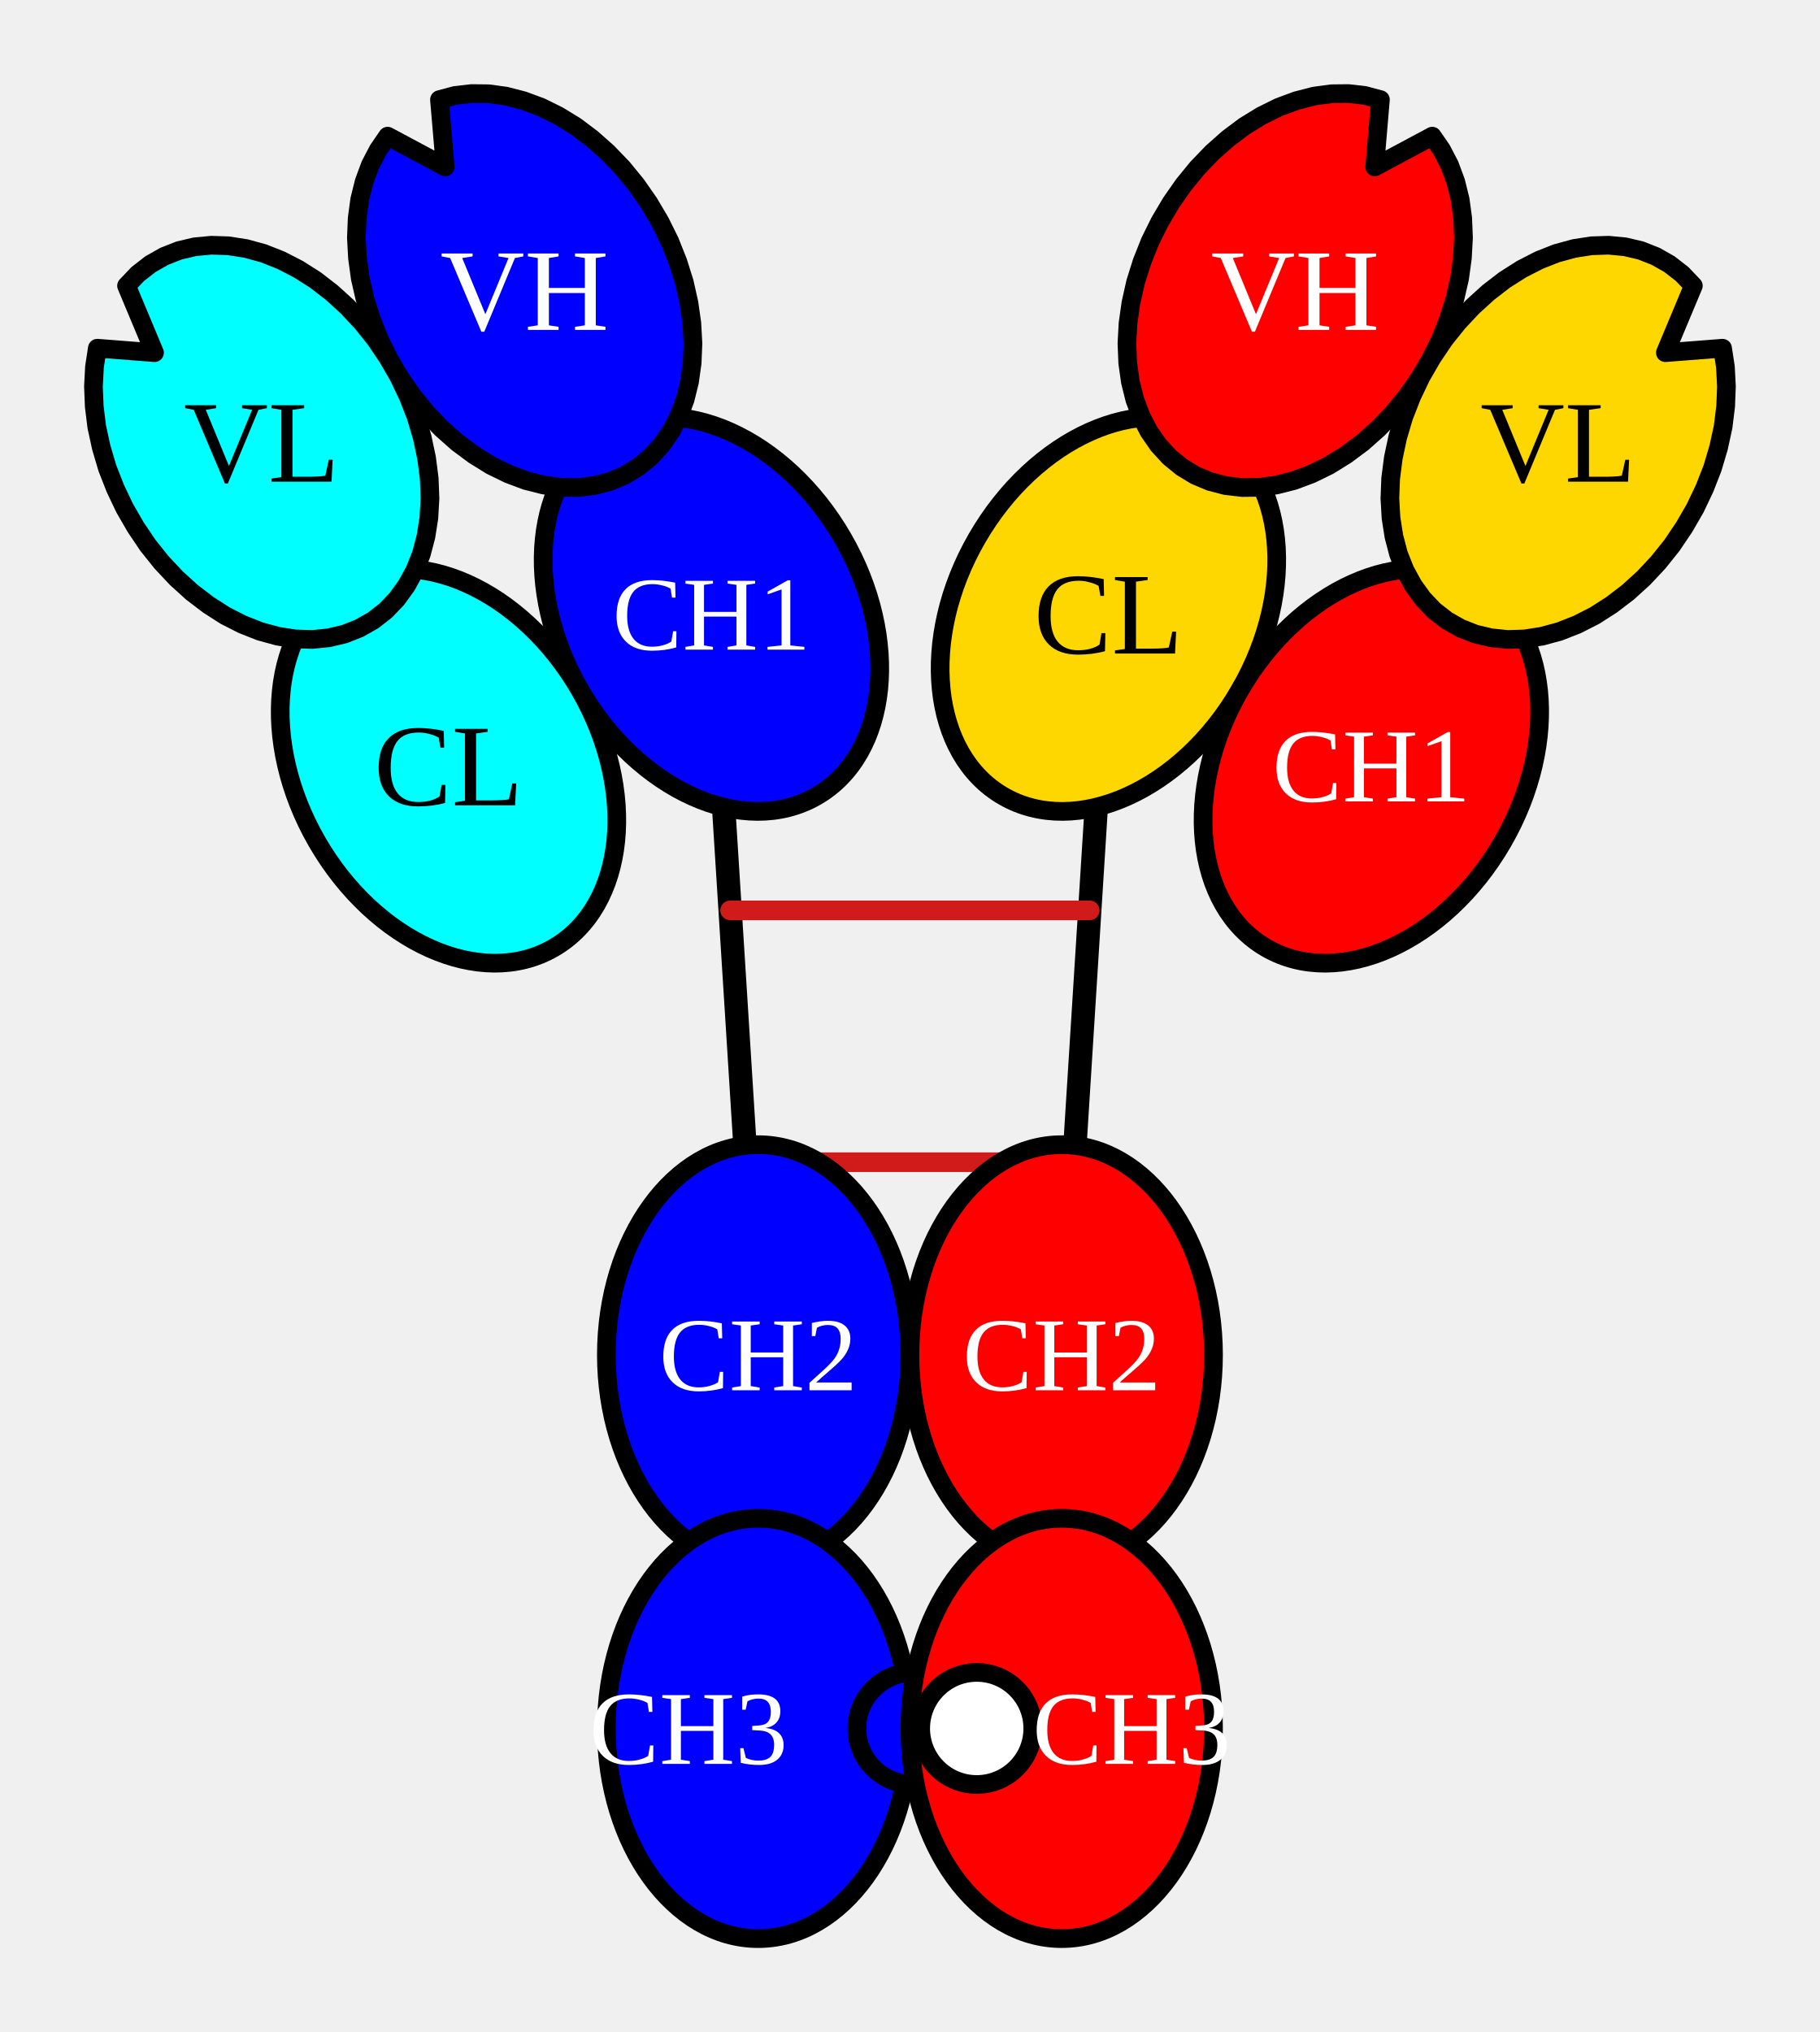
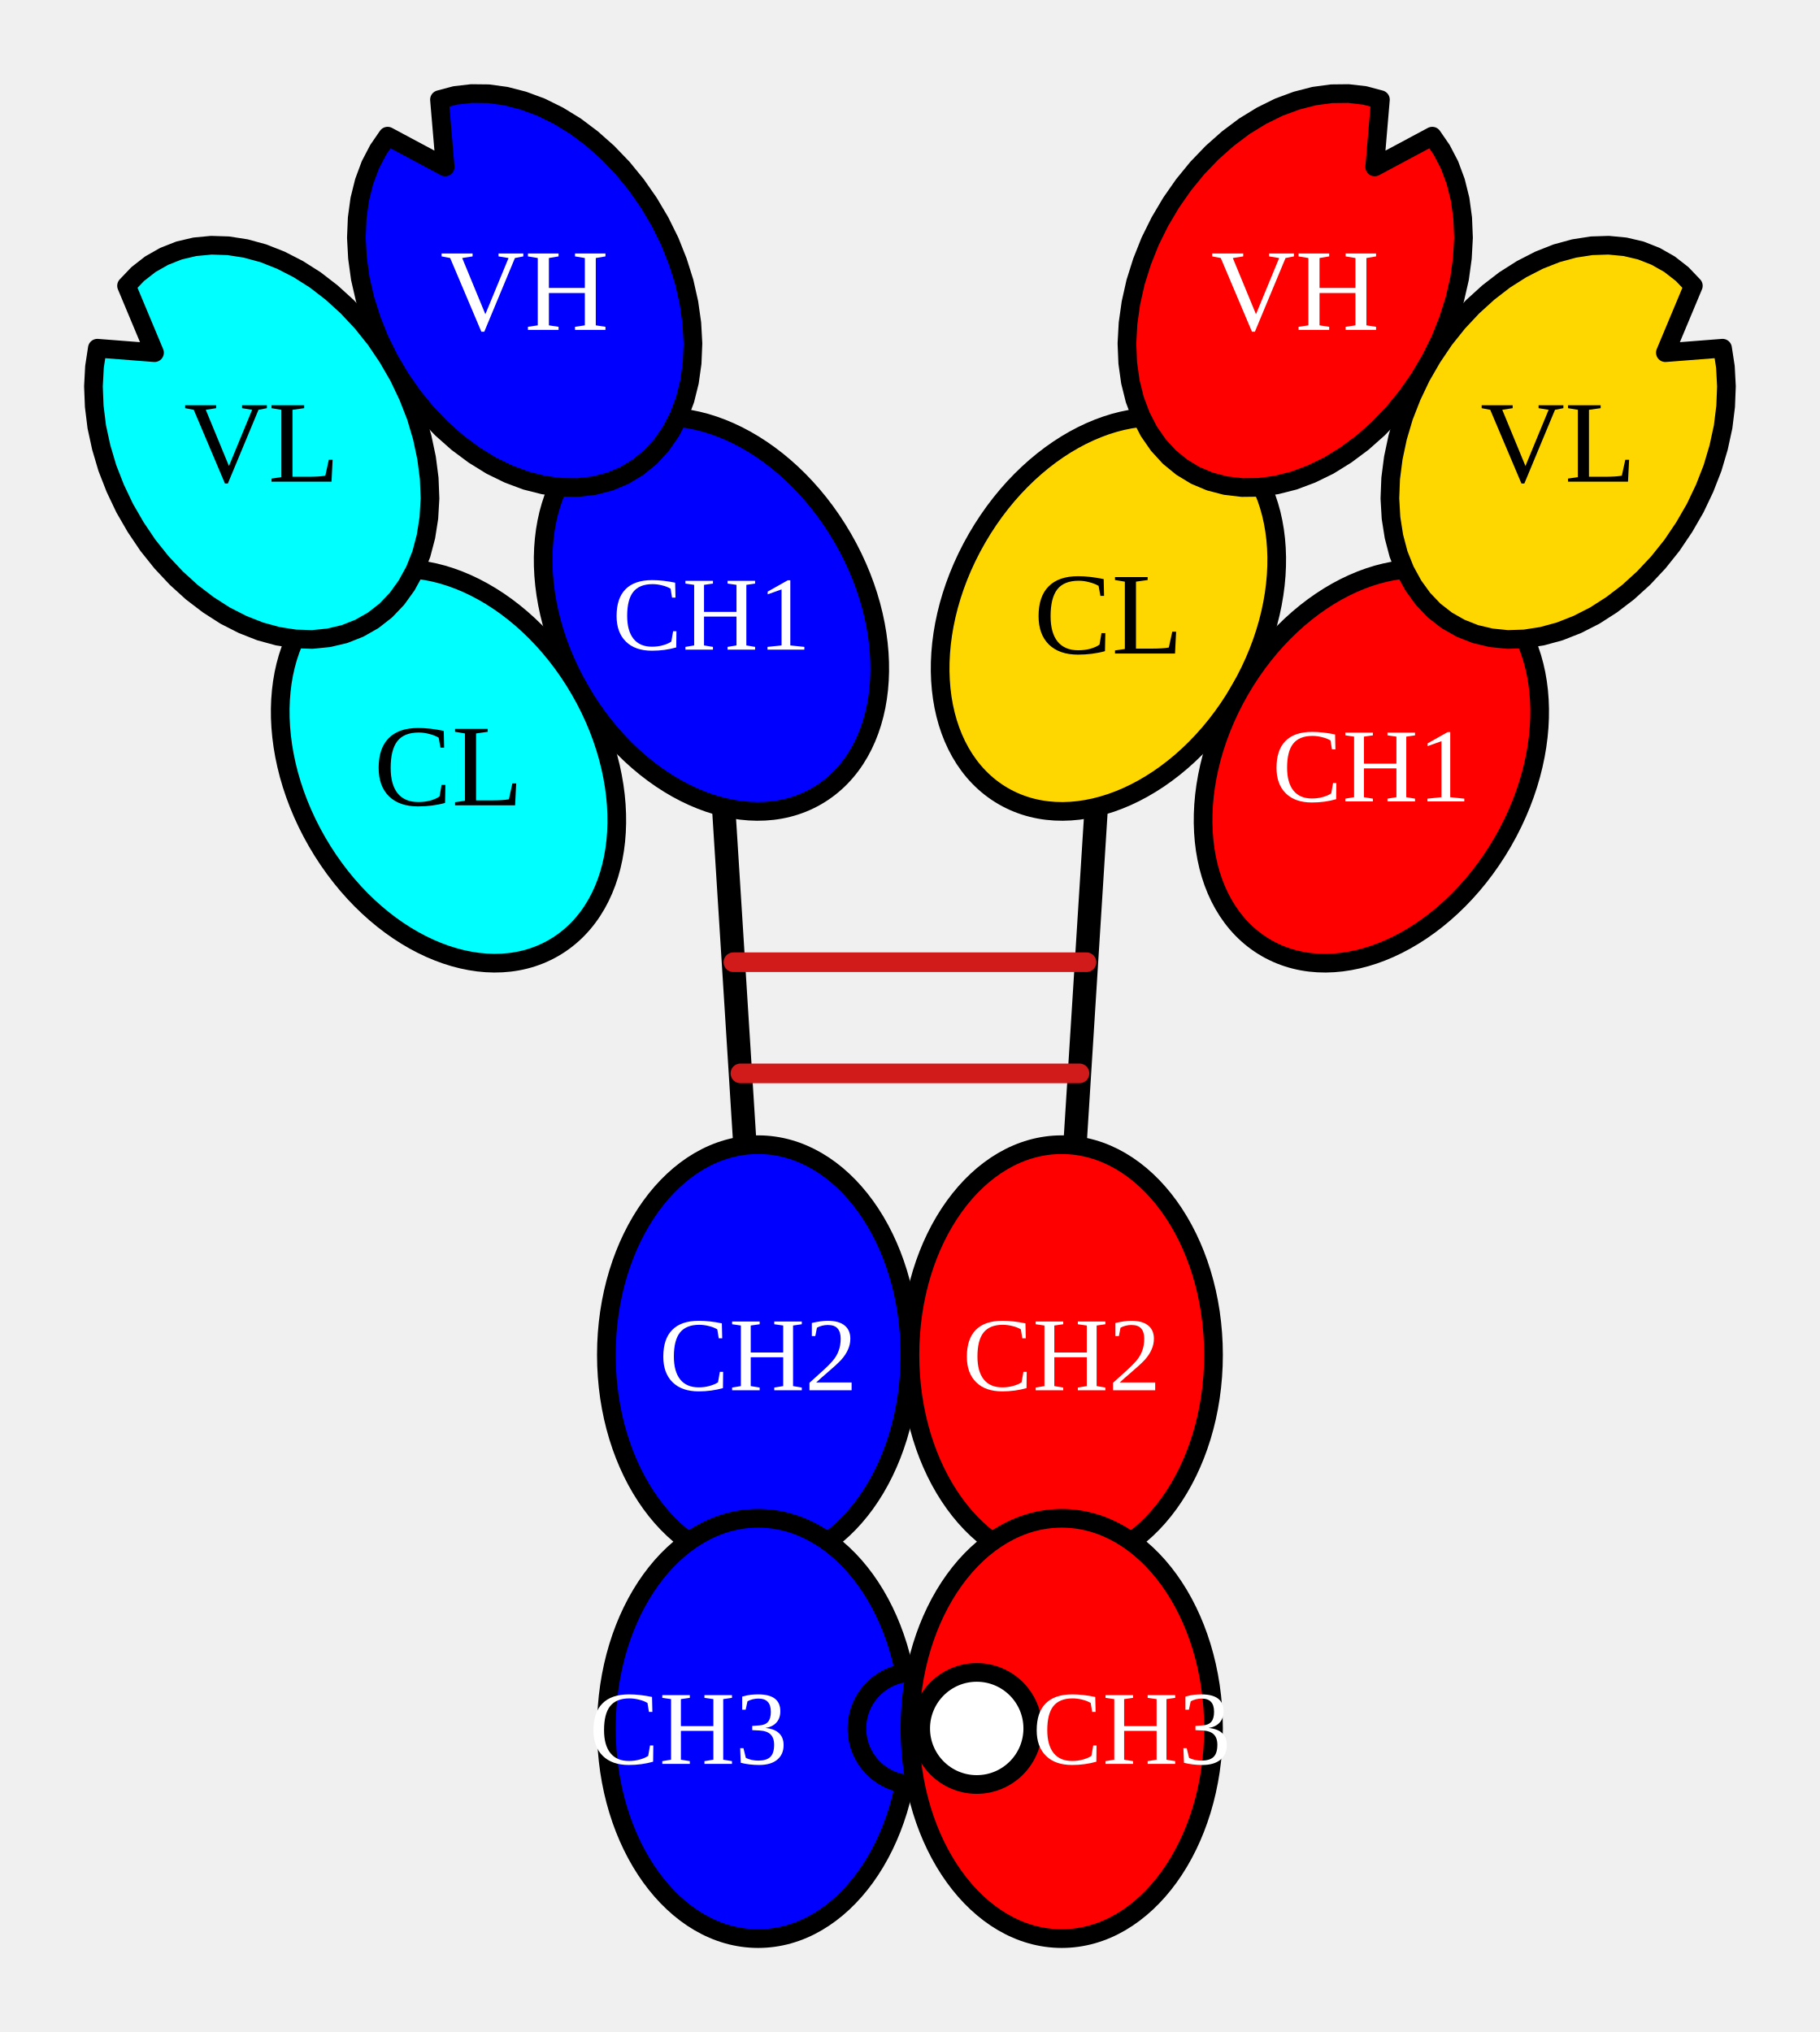
<svg xmlns="http://www.w3.org/2000/svg" width="233.79" height="261.07" viewBox="0 0 233.79 261.07">
  <g transform="translate(116.9,123.07) scale(1.5)">
    <line x1="-17" y1="-29.44" x2="-13" y2="34" stroke="#000000" stroke-width="2" stroke-linecap="round" />
    <line x1="17" y1="-29.44" x2="13" y2="34" stroke="#000000" stroke-width="2" stroke-linecap="round" />
-     <line x1="-15.4" y1="-4.07" x2="15.4" y2="-4.07" stroke="#D11A1A" stroke-width="1.68" stroke-linecap="round" />
-     <line x1="-14.04" y1="17.5" x2="14.04" y2="17.5" stroke="#D11A1A" stroke-width="1.68" stroke-linecap="round" />
+     <line x1="-15.12" y1="0.37" x2="15.12" y2="0.37" stroke="#D11A1A" stroke-width="1.68" stroke-linecap="round" />
+     <line x1="-14.52" y1="9.89" x2="14.52" y2="9.89" stroke="#D11A1A" stroke-width="1.68" stroke-linecap="round" />
    <g transform="translate(-13,34) rotate(0)">
      <ellipse rx="13" ry="18" fill="#0000FF" stroke="#000000" stroke-width="1.6" />
      <text x="0" y="0" font-size="9" font-family="'Times New Roman', Times, serif" fill="#FFFFFF" text-anchor="middle" dominant-baseline="central" transform="rotate(0 0 0)">CH2</text>
    </g>
    <g transform="translate(13,34) rotate(0)">
      <ellipse rx="13" ry="18" fill="#FF0000" stroke="#000000" stroke-width="1.6" />
      <text x="0" y="0" font-size="9" font-family="'Times New Roman', Times, serif" fill="#FFFFFF" text-anchor="middle" dominant-baseline="central" transform="rotate(0 0 0)">CH2</text>
    </g>
    <g transform="translate(-13,66) rotate(0)">
      <ellipse rx="13" ry="18" fill="#0000FF" stroke="#000000" stroke-width="1.6" />
      <circle cx="13.26" cy="0" r="4.8" fill="#0000FF" stroke="#000000" stroke-width="1.6" />
      <text x="-5.98" y="0" font-size="9" font-family="'Times New Roman', Times, serif" fill="#FFFFFF" text-anchor="middle" dominant-baseline="central" transform="rotate(0 -5.98 0)">CH3</text>
    </g>
    <g transform="translate(13,66) rotate(0)">
      <ellipse rx="13" ry="18" fill="#FF0000" stroke="#000000" stroke-width="1.6" />
      <circle cx="-7.28" cy="0" r="4.8" fill="#FFFFFF" stroke="#000000" stroke-width="1.6" />
      <text x="5.98" y="0" font-size="9" font-family="'Times New Roman', Times, serif" fill="#FFFFFF" text-anchor="middle" dominant-baseline="central" transform="rotate(0 5.98 0)">CH3</text>
    </g>
    <g transform="translate(-17,-29.44) rotate(-30)">
      <ellipse rx="13" ry="18" fill="#0000FF" stroke="#000000" stroke-width="1.6" />
      <text x="0" y="0" font-size="9" font-family="'Times New Roman', Times, serif" fill="#FFFFFF" text-anchor="middle" dominant-baseline="central" transform="rotate(30 0 0)">CH1</text>
    </g>
    <g transform="translate(-39.52,-16.44) rotate(-30)">
      <ellipse rx="13" ry="18" fill="#00FFFF" stroke="#000000" stroke-width="1.6" />
      <text x="0" y="0" font-size="10" font-family="'Times New Roman', Times, serif" fill="#000000" text-anchor="middle" dominant-baseline="central" transform="rotate(30 0 0)">CL</text>
    </g>
    <g transform="translate(-33,-57.16) rotate(-30)">
      <path d="M 1.86 -17.81 L 3.2 -17.45 L 4.49 -16.89 L 5.74 -16.15 L 6.93 -15.23 L 8.04 -14.14 L 9.07 -12.9 L 9.99 -11.52 L 10.81 -10.01 L 11.5 -8.39 L 12.07 -6.68 L 12.51 -4.9 L 12.81 -3.06 L 12.97 -1.19 L 12.99 0.7 L 12.87 2.57 L 12.6 4.42 L 12.2 6.22 L 11.66 7.95 L 11 9.59 L 10.22 11.13 L 9.32 12.55 L 8.32 13.83 L 7.23 14.96 L 6.06 15.92 L 4.83 16.71 L 3.54 17.32 L 2.21 17.74 L 0.86 17.96 L -0.5 17.99 L -1.85 17.82 L -3.19 17.45 L -4.49 16.89 L -5.74 16.15 L -6.93 15.23 L -8.04 14.15 L -9.06 12.91 L -9.99 11.53 L -10.8 10.02 L -11.5 8.4 L -12.07 6.69 L -12.51 4.91 L -12.81 3.07 L -12.97 1.2 L -12.99 -0.68 L -12.87 -2.56 L -12.6 -4.41 L -12.2 -6.21 L -11.67 -7.94 L -11 -9.58 L -10.22 -11.12 L -9.32 -12.54 L -8.33 -13.82 L -7.24 -14.95 L -6.07 -15.92 L -4.83 -16.71 L -3.55 -17.32 L -0.6 -12.57 Z" fill="#0000FF" stroke="#000000" stroke-width="1.6" stroke-linejoin="round" />
      <text x="0" y="0" font-size="10" font-family="'Times New Roman', Times, serif" fill="#FFFFFF" text-anchor="middle" dominant-baseline="central" transform="rotate(30 0 0)">VH</text>
    </g>
    <g transform="translate(-55.52,-44.16) rotate(-30)">
      <path d="M -3.32 -17.4 L -1.99 -17.79 L -0.63 -17.98 L 0.73 -17.97 L 2.08 -17.77 L 3.41 -17.37 L 4.7 -16.78 L 5.94 -16.01 L 7.12 -15.06 L 8.22 -13.95 L 9.22 -12.69 L 10.13 -11.28 L 10.93 -9.75 L 11.6 -8.12 L 12.15 -6.4 L 12.57 -4.6 L 12.85 -2.76 L 12.98 -0.88 L 12.98 1 L 12.83 2.87 L 12.55 4.71 L 12.12 6.5 L 11.56 8.22 L 10.88 9.85 L 10.08 11.37 L 9.16 12.77 L 8.15 14.02 L 7.05 15.13 L 5.87 16.06 L 4.62 16.82 L 3.33 17.4 L 2 17.79 L 0.64 17.98 L -0.72 17.97 L -2.07 17.77 L -3.4 17.37 L -4.69 16.79 L -5.93 16.02 L -7.11 15.07 L -8.21 13.96 L -9.22 12.69 L -10.13 11.29 L -10.92 9.76 L -11.6 8.13 L -12.15 6.41 L -12.57 4.61 L -12.85 2.77 L -12.98 0.89 L -12.98 -0.99 L -12.83 -2.86 L -12.55 -4.7 L -12.12 -6.49 L -11.57 -8.21 L -10.88 -9.84 L -10.08 -11.36 L -9.17 -12.76 L -8.16 -14.02 L -4.11 -11.24 Z" fill="#00FFFF" stroke="#000000" stroke-width="1.6" stroke-linejoin="round" />
      <text x="0" y="0" font-size="10" font-family="'Times New Roman', Times, serif" fill="#000000" text-anchor="middle" dominant-baseline="central" transform="rotate(30 0 0)">VL</text>
    </g>
    <g transform="translate(17,-29.44) rotate(30)">
      <ellipse rx="13" ry="18" fill="#FFD700" stroke="#000000" stroke-width="1.6" />
      <text x="0" y="0" font-size="10" font-family="'Times New Roman', Times, serif" fill="#000000" text-anchor="middle" dominant-baseline="central" transform="rotate(-30 0 0)">CL</text>
    </g>
    <g transform="translate(39.52,-16.44) rotate(30)">
      <ellipse rx="13" ry="18" fill="#FF0000" stroke="#000000" stroke-width="1.6" />
      <text x="0" y="0" font-size="9" font-family="'Times New Roman', Times, serif" fill="#FFFFFF" text-anchor="middle" dominant-baseline="central" transform="rotate(-30 0 0)">CH1</text>
    </g>
    <g transform="translate(33,-57.16) rotate(30)">
      <path d="M 3.55 -17.32 L 4.83 -16.71 L 6.07 -15.92 L 7.24 -14.95 L 8.33 -13.82 L 9.32 -12.54 L 10.22 -11.12 L 11 -9.58 L 11.67 -7.94 L 12.2 -6.21 L 12.6 -4.41 L 12.87 -2.56 L 12.99 -0.68 L 12.97 1.2 L 12.81 3.07 L 12.51 4.91 L 12.07 6.69 L 11.5 8.4 L 10.8 10.02 L 9.99 11.53 L 9.06 12.91 L 8.04 14.15 L 6.93 15.23 L 5.74 16.15 L 4.49 16.89 L 3.19 17.45 L 1.85 17.82 L 0.5 17.99 L -0.86 17.96 L -2.21 17.74 L -3.54 17.32 L -4.83 16.71 L -6.06 15.92 L -7.23 14.96 L -8.32 13.83 L -9.32 12.55 L -10.22 11.13 L -11 9.59 L -11.66 7.95 L -12.2 6.22 L -12.6 4.42 L -12.87 2.57 L -12.99 0.7 L -12.97 -1.19 L -12.81 -3.06 L -12.51 -4.9 L -12.07 -6.68 L -11.5 -8.39 L -10.81 -10.01 L -9.99 -11.52 L -9.07 -12.9 L -8.04 -14.14 L -6.93 -15.23 L -5.74 -16.15 L -4.49 -16.89 L -3.2 -17.45 L -1.86 -17.81 L 0.6 -12.57 Z" fill="#FF0000" stroke="#000000" stroke-width="1.6" stroke-linejoin="round" />
      <text x="0" y="0" font-size="10" font-family="'Times New Roman', Times, serif" fill="#FFFFFF" text-anchor="middle" dominant-baseline="central" transform="rotate(-30 0 0)">VH</text>
    </g>
    <g transform="translate(55.52,-44.16) rotate(30)">
      <path d="M 8.16 -14.02 L 9.17 -12.76 L 10.08 -11.36 L 10.88 -9.84 L 11.57 -8.21 L 12.12 -6.49 L 12.55 -4.7 L 12.83 -2.86 L 12.98 -0.99 L 12.98 0.89 L 12.85 2.77 L 12.57 4.61 L 12.15 6.41 L 11.6 8.13 L 10.92 9.76 L 10.13 11.29 L 9.22 12.69 L 8.21 13.96 L 7.11 15.07 L 5.93 16.02 L 4.69 16.79 L 3.4 17.37 L 2.07 17.77 L 0.72 17.97 L -0.64 17.98 L -2 17.79 L -3.33 17.4 L -4.62 16.82 L -5.87 16.06 L -7.05 15.13 L -8.15 14.02 L -9.16 12.77 L -10.08 11.37 L -10.88 9.85 L -11.56 8.22 L -12.12 6.5 L -12.55 4.71 L -12.83 2.87 L -12.98 1 L -12.98 -0.88 L -12.85 -2.76 L -12.57 -4.6 L -12.15 -6.4 L -11.6 -8.12 L -10.93 -9.75 L -10.13 -11.28 L -9.22 -12.69 L -8.22 -13.95 L -7.12 -15.06 L -5.94 -16.01 L -4.7 -16.78 L -3.41 -17.37 L -2.08 -17.77 L -0.73 -17.97 L 0.63 -17.98 L 1.99 -17.79 L 3.32 -17.4 L 4.11 -11.24 Z" fill="#FFD700" stroke="#000000" stroke-width="1.6" stroke-linejoin="round" />
      <text x="0" y="0" font-size="10" font-family="'Times New Roman', Times, serif" fill="#000000" text-anchor="middle" dominant-baseline="central" transform="rotate(-30 0 0)">VL</text>
    </g>
  </g>
</svg>
